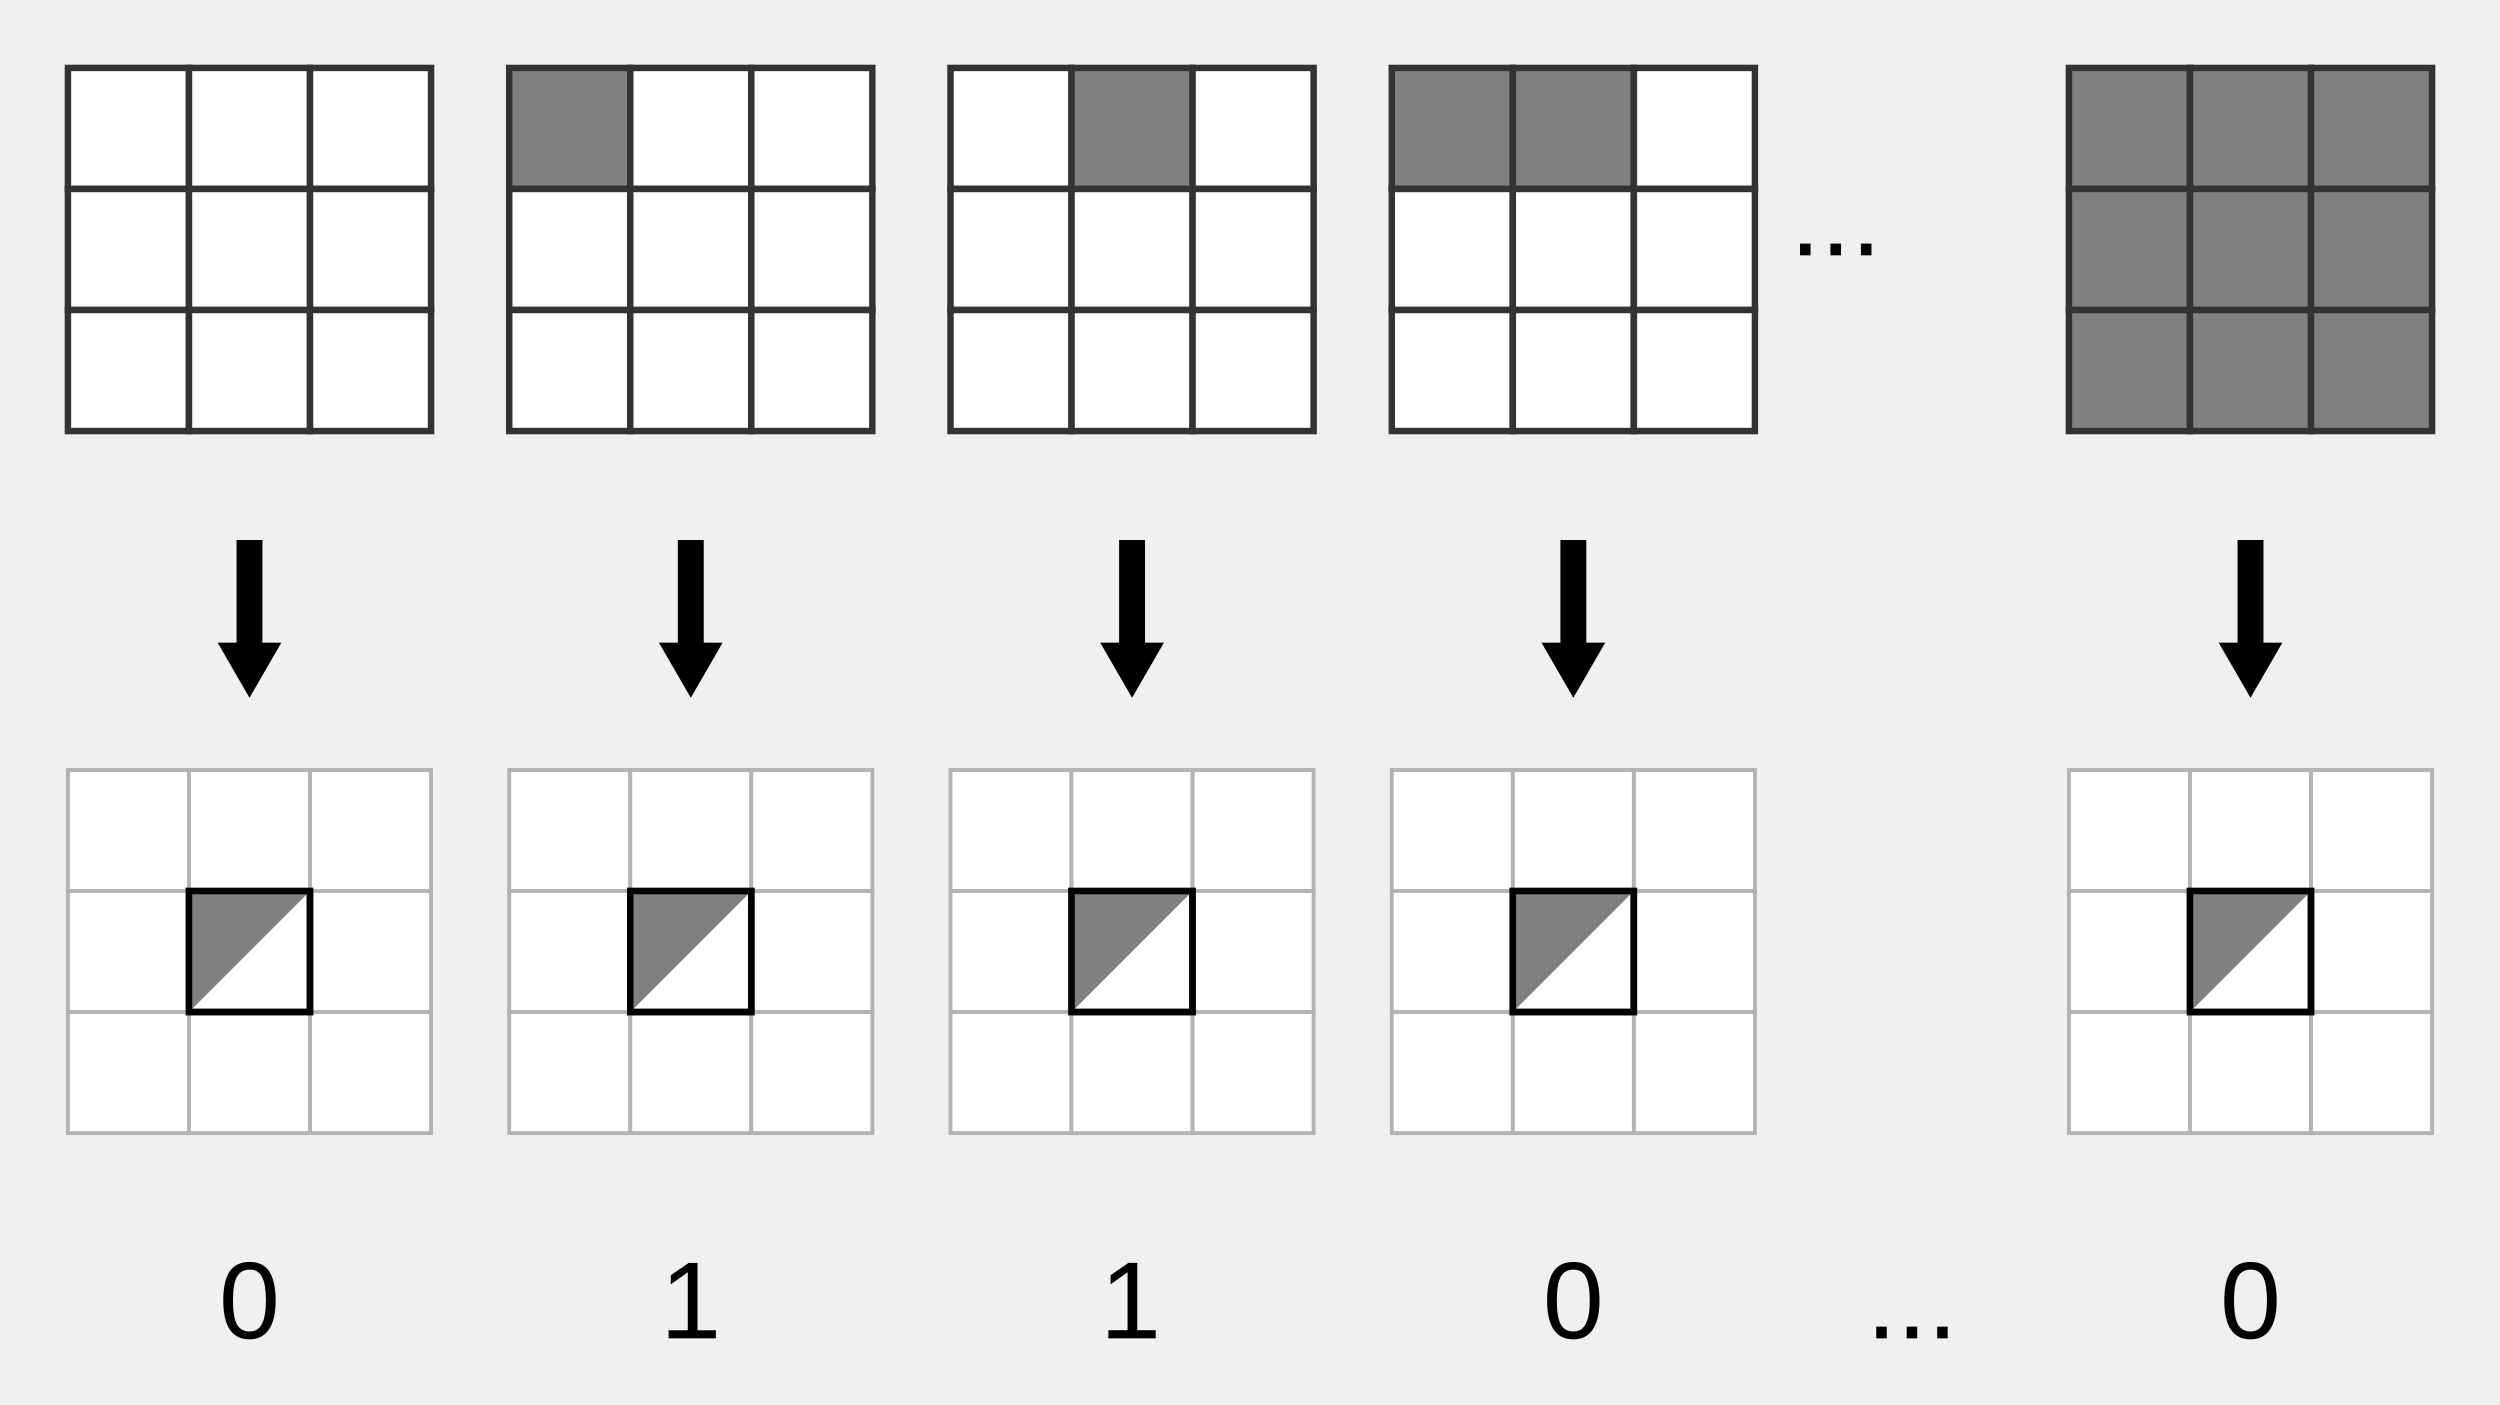
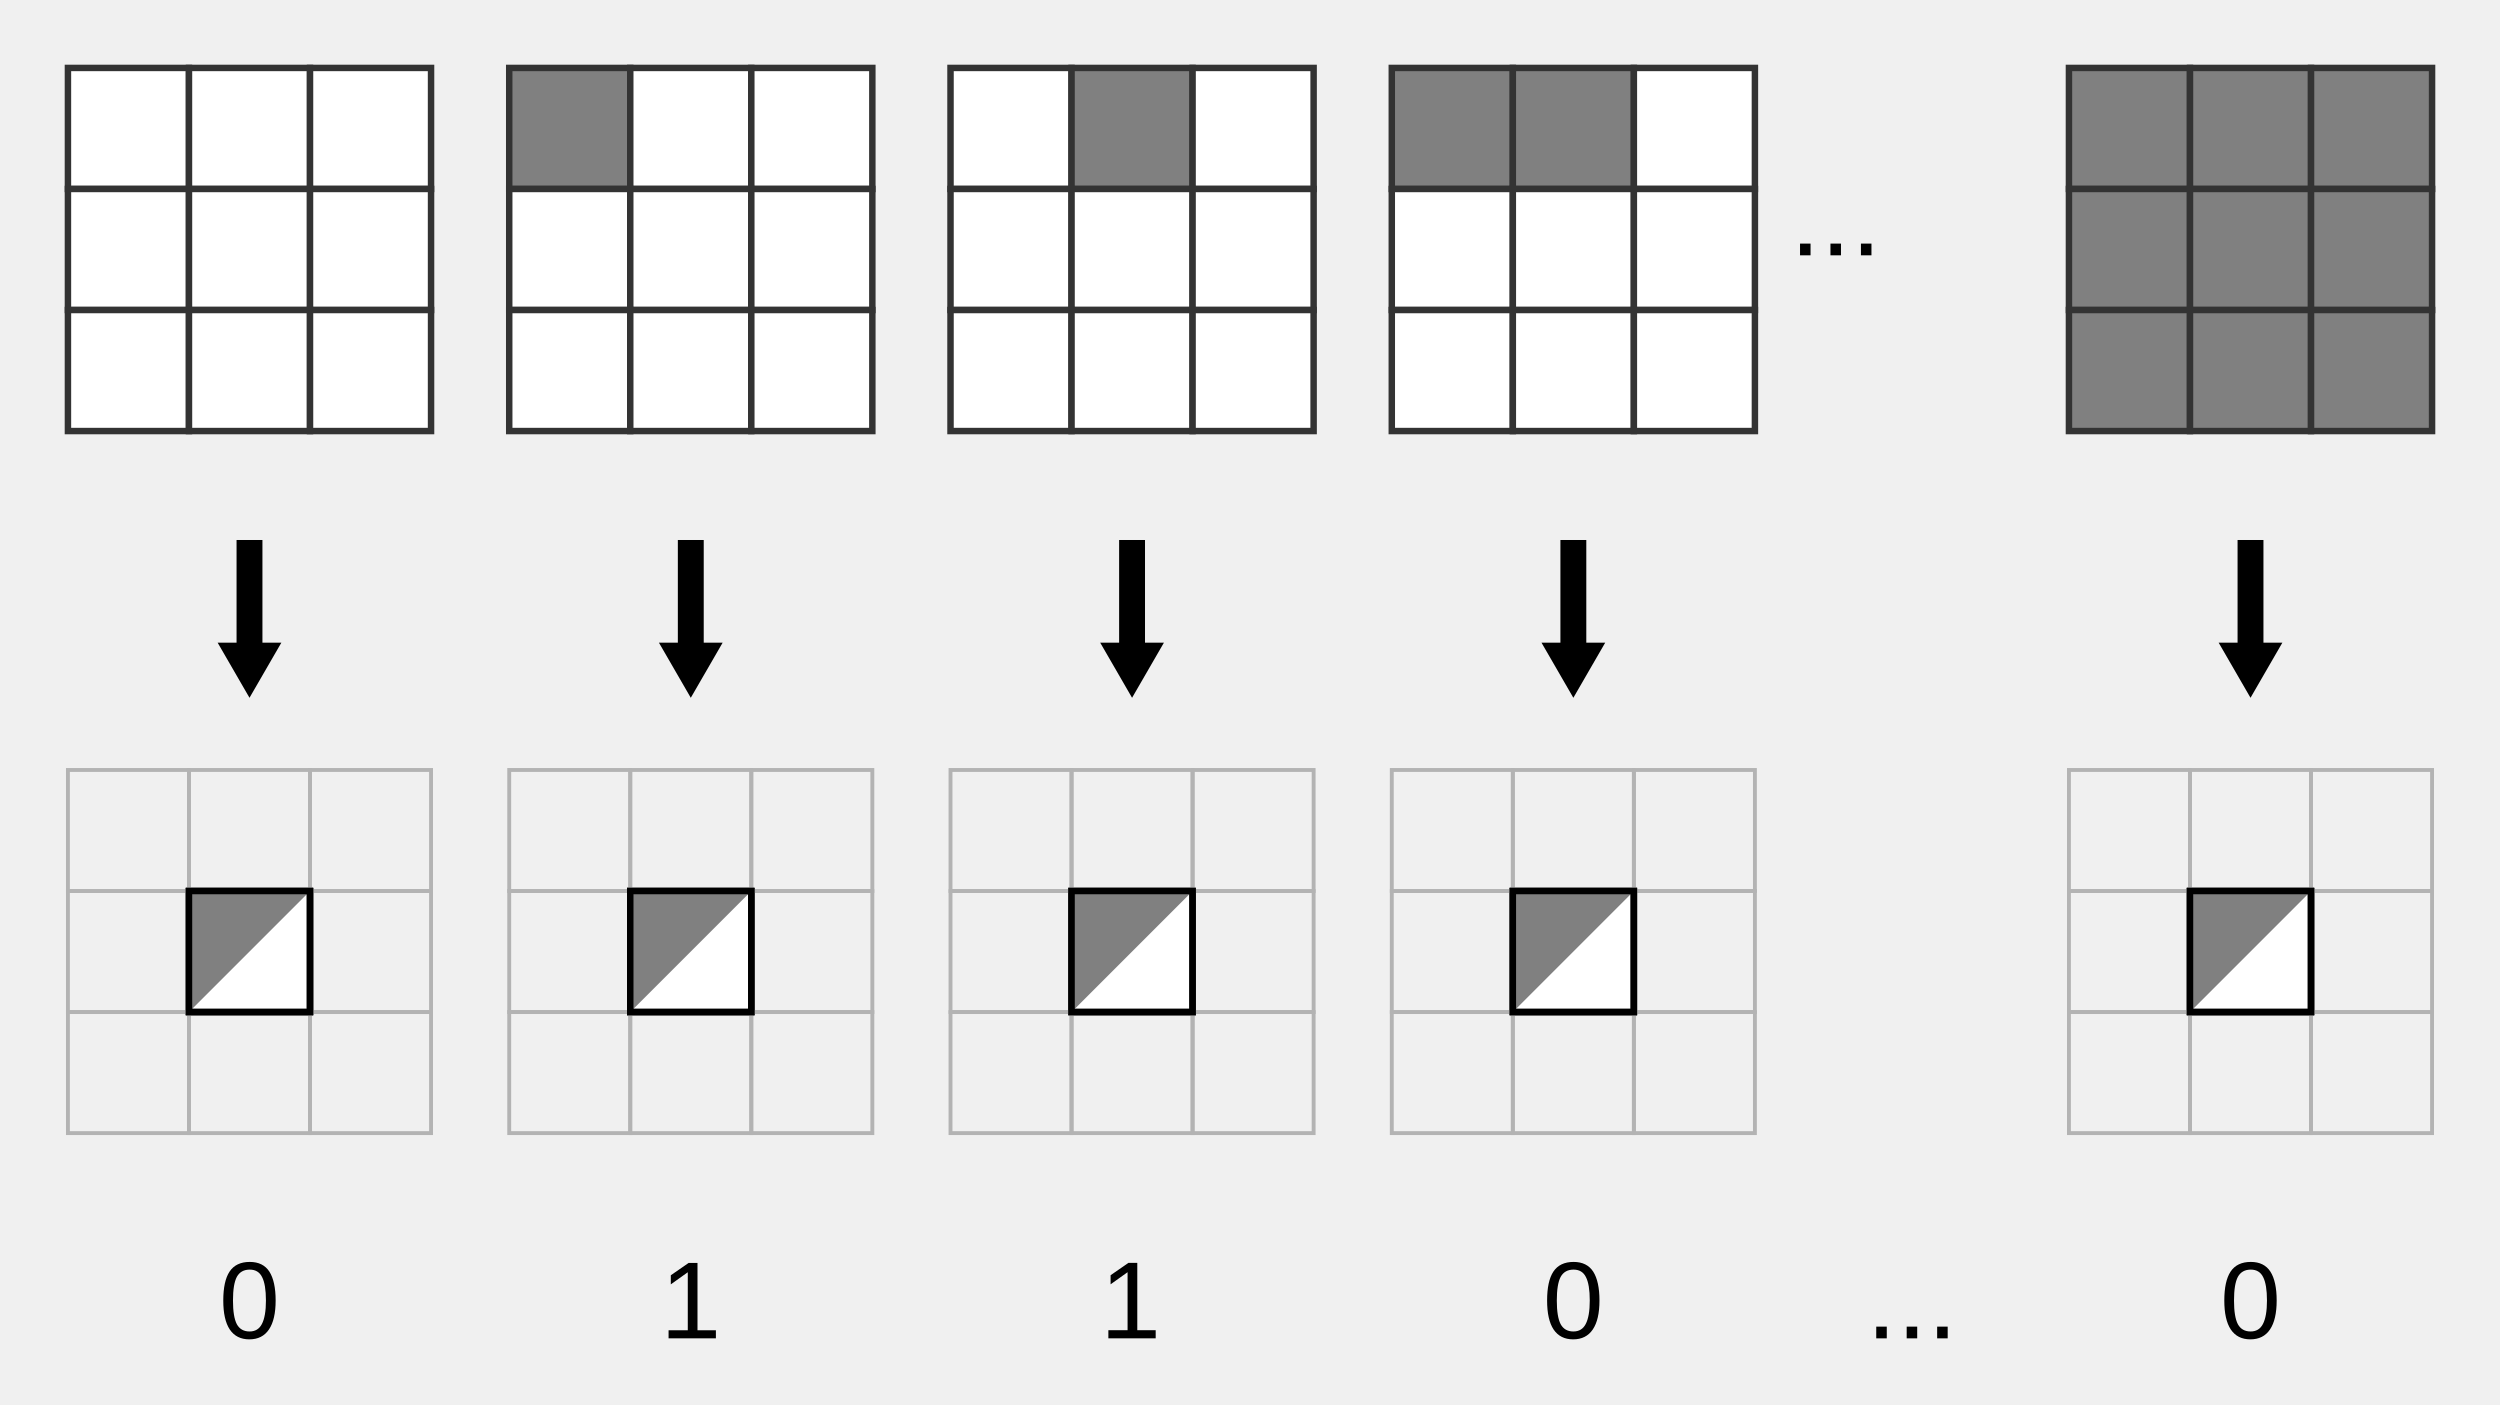
<svg xmlns="http://www.w3.org/2000/svg" width="193.206mm" height="108.513mm" viewBox="0 0 193.206 108.513" version="1.1" id="svg8">
  <defs id="defs2">
    <marker style="overflow:visible" id="marker3680" refX="0" refY="0" orient="auto">
      <path transform="scale(0.2)" style="fill:#000000;fill-opacity:1;fill-rule:evenodd;stroke:#000000;stroke-width:1pt;stroke-opacity:1" d="M 5.77,0 -2.88,5 V -5 Z" id="path3678" />
    </marker>
    <marker style="overflow:visible" id="marker3589" refX="0" refY="0" orient="auto">
      <path transform="scale(0.2)" style="fill:#000000;fill-opacity:1;fill-rule:evenodd;stroke:#000000;stroke-width:1pt;stroke-opacity:1" d="M 5.77,0 -2.88,5 V -5 Z" id="path3587" />
    </marker>
    <marker orient="auto" refY="0" refX="0" id="marker2619" style="overflow:visible">
      <path id="path2617" d="M 5.77,0 -2.88,5 V -5 Z" style="fill:#000000;fill-opacity:1;fill-rule:evenodd;stroke:#000000;stroke-width:1pt;stroke-opacity:1" transform="scale(0.2)" />
    </marker>
    <marker orient="auto" refY="0" refX="0" id="TriangleOutS" style="overflow:visible">
      <path id="path1019" d="M 5.77,0 -2.88,5 V -5 Z" style="fill:#000000;fill-opacity:1;fill-rule:evenodd;stroke:#000000;stroke-width:1pt;stroke-opacity:1" transform="scale(0.2)" />
    </marker>
    <marker orient="auto" refY="0" refX="0" id="Arrow2Send" style="overflow:visible">
      <path id="path904" style="fill:#000000;fill-opacity:1;fill-rule:evenodd;stroke:#000000;stroke-width:0.625;stroke-linejoin:round;stroke-opacity:1" d="M 8.719,4.034 -2.207,0.016 8.719,-4.002 c -1.745,2.372 -1.735,5.617 -6e-7,8.035 z" transform="matrix(-0.3,0,0,-0.3,0.69,0)" />
    </marker>
    <marker orient="auto" refY="0" refX="0" id="Arrow2Mend" style="overflow:visible">
      <path id="path898" style="fill:#000000;fill-opacity:1;fill-rule:evenodd;stroke:#000000;stroke-width:0.625;stroke-linejoin:round;stroke-opacity:1" d="M 8.719,4.034 -2.207,0.016 8.719,-4.002 c -1.745,2.372 -1.735,5.617 -6e-7,8.035 z" transform="scale(-0.6)" />
    </marker>
    <marker orient="auto" refY="0" refX="0" id="Arrow1Send" style="overflow:visible">
      <path id="path886" d="M 0,0 5,-5 -12.5,0 5,5 Z" style="fill:#000000;fill-opacity:1;fill-rule:evenodd;stroke:#000000;stroke-width:1pt;stroke-opacity:1" transform="matrix(-0.2,0,0,-0.2,-1.2,0)" />
    </marker>
  </defs>
  <g id="layer1" transform="translate(-12.92433,-0.1589293)">
    <rect style="opacity:1;fill:#ffffff;fill-opacity:1;stroke:#333333;stroke-width:0.5;stroke-linecap:square;stroke-linejoin:miter;stroke-miterlimit:3.92;stroke-dasharray:none" id="rect1423" width="9.354" height="9.354" x="86.382" y="5.409" />
    <rect y="5.409" x="95.736" height="9.354" width="9.354" id="rect1425" style="opacity:1;fill:#808080;fill-opacity:1;stroke:#333333;stroke-width:0.5;stroke-linecap:square;stroke-linejoin:miter;stroke-miterlimit:3.92;stroke-dasharray:none" />
    <rect style="opacity:1;fill:#ffffff;fill-opacity:1;stroke:#333333;stroke-width:0.5;stroke-linecap:square;stroke-linejoin:miter;stroke-miterlimit:3.92;stroke-dasharray:none" id="rect1427" width="9.354" height="9.354" x="105.09" y="5.409" />
    <rect y="14.763" x="86.382" height="9.354" width="9.354" id="rect1429" style="opacity:1;fill:#ffffff;fill-opacity:1;stroke:#333333;stroke-width:0.5;stroke-linecap:square;stroke-linejoin:miter;stroke-miterlimit:3.92;stroke-dasharray:none" />
    <rect style="opacity:1;fill:#ffffff;fill-opacity:1;stroke:#333333;stroke-width:0.5;stroke-linecap:square;stroke-linejoin:miter;stroke-miterlimit:3.92;stroke-dasharray:none" id="rect1431" width="9.354" height="9.354" x="95.736" y="14.763" />
    <rect y="14.763" x="105.09" height="9.354" width="9.354" id="rect1433" style="opacity:1;fill:#ffffff;fill-opacity:1;stroke:#333333;stroke-width:0.5;stroke-linecap:square;stroke-linejoin:miter;stroke-miterlimit:3.92;stroke-dasharray:none" />
    <rect style="opacity:1;fill:#ffffff;fill-opacity:1;stroke:#333333;stroke-width:0.5;stroke-linecap:square;stroke-linejoin:miter;stroke-miterlimit:3.92;stroke-dasharray:none" id="rect1435" width="9.354" height="9.354" x="86.382" y="24.118" />
    <rect y="24.118" x="95.736" height="9.354" width="9.354" id="rect1437" style="opacity:1;fill:#ffffff;fill-opacity:1;stroke:#333333;stroke-width:0.5;stroke-linecap:square;stroke-linejoin:miter;stroke-miterlimit:3.92;stroke-dasharray:none" />
    <rect style="opacity:1;fill:#ffffff;fill-opacity:1;stroke:#333333;stroke-width:0.5;stroke-linecap:square;stroke-linejoin:miter;stroke-miterlimit:3.92;stroke-dasharray:none" id="rect1439" width="9.354" height="9.354" x="105.09" y="24.118" />
    <rect style="opacity:1;fill:#ffffff;fill-opacity:1;stroke:#333333;stroke-width:0.5;stroke-linecap:square;stroke-linejoin:miter;stroke-miterlimit:3.92;stroke-dasharray:none" id="rect815" width="9.354" height="9.354" x="18.174" y="5.409" />
    <rect y="5.409" x="27.529" height="9.354" width="9.354" id="rect817" style="opacity:1;fill:#ffffff;fill-opacity:1;stroke:#333333;stroke-width:0.5;stroke-linecap:square;stroke-linejoin:miter;stroke-miterlimit:3.92;stroke-dasharray:none" />
    <rect style="opacity:1;fill:#ffffff;fill-opacity:1;stroke:#333333;stroke-width:0.5;stroke-linecap:square;stroke-linejoin:miter;stroke-miterlimit:3.92;stroke-dasharray:none" id="rect819" width="9.354" height="9.354" x="36.883" y="5.409" />
    <rect y="14.763" x="18.174" height="9.354" width="9.354" id="rect821" style="opacity:1;fill:#ffffff;fill-opacity:1;stroke:#333333;stroke-width:0.5;stroke-linecap:square;stroke-linejoin:miter;stroke-miterlimit:3.92;stroke-dasharray:none" />
    <rect style="opacity:1;fill:#ffffff;fill-opacity:1;stroke:#333333;stroke-width:0.5;stroke-linecap:square;stroke-linejoin:miter;stroke-miterlimit:3.92;stroke-dasharray:none" id="rect823" width="9.354" height="9.354" x="27.529" y="14.763" />
    <rect y="14.763" x="36.883" height="9.354" width="9.354" id="rect825" style="opacity:1;fill:#ffffff;fill-opacity:1;stroke:#333333;stroke-width:0.5;stroke-linecap:square;stroke-linejoin:miter;stroke-miterlimit:3.92;stroke-dasharray:none" />
    <rect style="opacity:1;fill:#ffffff;fill-opacity:1;stroke:#333333;stroke-width:0.5;stroke-linecap:square;stroke-linejoin:miter;stroke-miterlimit:3.92;stroke-dasharray:none" id="rect827" width="9.354" height="9.354" x="18.174" y="24.118" />
    <rect y="24.118" x="27.529" height="9.354" width="9.354" id="rect829" style="opacity:1;fill:#ffffff;fill-opacity:1;stroke:#333333;stroke-width:0.5;stroke-linecap:square;stroke-linejoin:miter;stroke-miterlimit:3.92;stroke-dasharray:none" />
    <rect style="opacity:1;fill:#ffffff;fill-opacity:1;stroke:#333333;stroke-width:0.5;stroke-linecap:square;stroke-linejoin:miter;stroke-miterlimit:3.92;stroke-dasharray:none" id="rect831" width="9.354" height="9.354" x="36.883" y="24.118" />
    <text xml:space="preserve" style="font-style:normal;font-variant:normal;font-weight:normal;font-stretch:normal;font-size:8.467px;line-height:1.25;font-family:Arimo;-inkscape-font-specification:'Arimo, Normal';font-variant-ligatures:normal;font-variant-caps:normal;font-variant-numeric:normal;font-feature-settings:normal;text-align:start;letter-spacing:0px;word-spacing:0px;writing-mode:lr-tb;text-anchor:start;fill:#000000;fill-opacity:1;stroke:none;stroke-width:0.265" x="29.852" y="76.611" id="text2251">
      <tspan id="tspan2249" x="29.852" y="84.237" style="stroke-width:0.265" />
    </text>
    <rect y="5.409" x="52.278" height="9.354" width="9.354" id="rect851" style="opacity:1;fill:#808080;fill-opacity:1;stroke:#333333;stroke-width:0.5;stroke-linecap:square;stroke-linejoin:miter;stroke-miterlimit:3.92;stroke-dasharray:none" />
    <rect style="opacity:1;fill:#ffffff;fill-opacity:1;stroke:#333333;stroke-width:0.5;stroke-linecap:square;stroke-linejoin:miter;stroke-miterlimit:3.92;stroke-dasharray:none" id="rect853" width="9.354" height="9.354" x="61.632" y="5.409" />
    <rect y="5.409" x="70.987" height="9.354" width="9.354" id="rect855" style="opacity:1;fill:#ffffff;fill-opacity:1;stroke:#333333;stroke-width:0.5;stroke-linecap:square;stroke-linejoin:miter;stroke-miterlimit:3.92;stroke-dasharray:none" />
    <rect style="opacity:1;fill:#ffffff;fill-opacity:1;stroke:#333333;stroke-width:0.5;stroke-linecap:square;stroke-linejoin:miter;stroke-miterlimit:3.92;stroke-dasharray:none" id="rect857" width="9.354" height="9.354" x="52.278" y="14.763" />
    <rect y="14.763" x="61.632" height="9.354" width="9.354" id="rect859" style="opacity:1;fill:#ffffff;fill-opacity:1;stroke:#333333;stroke-width:0.5;stroke-linecap:square;stroke-linejoin:miter;stroke-miterlimit:3.92;stroke-dasharray:none" />
    <rect style="opacity:1;fill:#ffffff;fill-opacity:1;stroke:#333333;stroke-width:0.5;stroke-linecap:square;stroke-linejoin:miter;stroke-miterlimit:3.92;stroke-dasharray:none" id="rect861" width="9.354" height="9.354" x="70.987" y="14.763" />
    <rect y="24.118" x="52.278" height="9.354" width="9.354" id="rect863" style="opacity:1;fill:#ffffff;fill-opacity:1;stroke:#333333;stroke-width:0.5;stroke-linecap:square;stroke-linejoin:miter;stroke-miterlimit:3.92;stroke-dasharray:none" />
    <rect style="opacity:1;fill:#ffffff;fill-opacity:1;stroke:#333333;stroke-width:0.5;stroke-linecap:square;stroke-linejoin:miter;stroke-miterlimit:3.92;stroke-dasharray:none" id="rect865" width="9.354" height="9.354" x="61.632" y="24.118" />
    <rect y="24.118" x="70.987" height="9.354" width="9.354" id="rect867" style="opacity:1;fill:#ffffff;fill-opacity:1;stroke:#333333;stroke-width:0.5;stroke-linecap:square;stroke-linejoin:miter;stroke-miterlimit:3.92;stroke-dasharray:none" />
    <path style="fill:none;stroke:#000000;stroke-width:2;stroke-linecap:butt;stroke-linejoin:miter;stroke-miterlimit:4;stroke-dasharray:none;stroke-opacity:1;marker-end:url(#TriangleOutS)" d="m 32.206,41.891 v 9.354" id="path869" />
    <rect y="69.019" x="27.529" height="9.354" width="9.354" id="rect2855" style="opacity:1;fill:#ffffff;fill-opacity:1;stroke:#333333;stroke-width:0.5;stroke-linecap:square;stroke-linejoin:miter;stroke-miterlimit:3.92;stroke-dasharray:none" />
-     <rect y="59.665" x="18.174" height="9.354" width="9.354" id="rect833" style="opacity:1;fill:#ffffff;fill-opacity:1;stroke:#b3b3b3;stroke-width:0.3;stroke-linecap:square;stroke-linejoin:miter;stroke-miterlimit:3.92;stroke-dasharray:none" />
-     <rect style="opacity:1;fill:#ffffff;fill-opacity:1;stroke:#b3b3b3;stroke-width:0.3;stroke-linecap:square;stroke-linejoin:miter;stroke-miterlimit:3.92;stroke-dasharray:none" id="rect835" width="9.354" height="9.354" x="27.529" y="59.665" />
-     <rect y="59.665" x="36.883" height="9.354" width="9.354" id="rect837" style="opacity:1;fill:#ffffff;fill-opacity:1;stroke:#b3b3b3;stroke-width:0.3;stroke-linecap:square;stroke-linejoin:miter;stroke-miterlimit:3.92;stroke-dasharray:none" />
-     <rect style="opacity:1;fill:#ffffff;fill-opacity:1;stroke:#b3b3b3;stroke-width:0.3;stroke-linecap:square;stroke-linejoin:miter;stroke-miterlimit:3.92;stroke-dasharray:none" id="rect839" width="9.354" height="9.354" x="18.174" y="69.019" />
-     <rect style="opacity:1;fill:#ffffff;fill-opacity:1;stroke:#b3b3b3;stroke-width:0.3;stroke-linecap:square;stroke-linejoin:miter;stroke-miterlimit:3.92;stroke-dasharray:none" id="rect843" width="9.354" height="9.354" x="36.883" y="69.019" />
-     <rect y="78.374" x="18.174" height="9.354" width="9.354" id="rect845" style="opacity:1;fill:#ffffff;fill-opacity:1;stroke:#b3b3b3;stroke-width:0.3;stroke-linecap:square;stroke-linejoin:miter;stroke-miterlimit:3.92;stroke-dasharray:none" />
-     <rect style="opacity:1;fill:#ffffff;fill-opacity:1;stroke:#b3b3b3;stroke-width:0.3;stroke-linecap:square;stroke-linejoin:miter;stroke-miterlimit:3.92;stroke-dasharray:none" id="rect847" width="9.354" height="9.354" x="27.529" y="78.374" />
-     <rect y="78.374" x="36.883" height="9.354" width="9.354" id="rect849" style="opacity:1;fill:#ffffff;fill-opacity:1;stroke:#b3b3b3;stroke-width:0.3;stroke-linecap:square;stroke-linejoin:miter;stroke-miterlimit:3.92;stroke-dasharray:none" />
+     <rect y="59.665" x="18.174" height="9.354" width="9.354" id="rect833" style="opacity:1;fill:none;fill-opacity:1;stroke:#b3b3b3;stroke-width:0.3;stroke-linecap:square;stroke-linejoin:miter;stroke-miterlimit:3.92;stroke-dasharray:none" />
+     <rect style="opacity:1;fill:none;fill-opacity:1;stroke:#b3b3b3;stroke-width:0.3;stroke-linecap:square;stroke-linejoin:miter;stroke-miterlimit:3.92;stroke-dasharray:none" id="rect835" width="9.354" height="9.354" x="27.529" y="59.665" />
+     <rect y="59.665" x="36.883" height="9.354" width="9.354" id="rect837" style="opacity:1;fill:none;fill-opacity:1;stroke:#b3b3b3;stroke-width:0.3;stroke-linecap:square;stroke-linejoin:miter;stroke-miterlimit:3.92;stroke-dasharray:none" />
+     <rect style="opacity:1;fill:none;fill-opacity:1;stroke:#b3b3b3;stroke-width:0.3;stroke-linecap:square;stroke-linejoin:miter;stroke-miterlimit:3.92;stroke-dasharray:none" id="rect839" width="9.354" height="9.354" x="18.174" y="69.019" />
+     <rect style="opacity:1;fill:none;fill-opacity:1;stroke:#b3b3b3;stroke-width:0.3;stroke-linecap:square;stroke-linejoin:miter;stroke-miterlimit:3.92;stroke-dasharray:none" id="rect843" width="9.354" height="9.354" x="36.883" y="69.019" />
+     <rect y="78.374" x="18.174" height="9.354" width="9.354" id="rect845" style="opacity:1;fill:none;fill-opacity:1;stroke:#b3b3b3;stroke-width:0.3;stroke-linecap:square;stroke-linejoin:miter;stroke-miterlimit:3.92;stroke-dasharray:none" />
+     <rect style="opacity:1;fill:none;fill-opacity:1;stroke:#b3b3b3;stroke-width:0.3;stroke-linecap:square;stroke-linejoin:miter;stroke-miterlimit:3.92;stroke-dasharray:none" id="rect847" width="9.354" height="9.354" x="27.529" y="78.374" />
+     <rect y="78.374" x="36.883" height="9.354" width="9.354" id="rect849" style="opacity:1;fill:none;fill-opacity:1;stroke:#b3b3b3;stroke-width:0.3;stroke-linecap:square;stroke-linejoin:miter;stroke-miterlimit:3.92;stroke-dasharray:none" />
    <rect style="opacity:1;fill:none;fill-opacity:1;stroke:#333333;stroke-width:0.5;stroke-linecap:square;stroke-linejoin:miter;stroke-miterlimit:3.92;stroke-dasharray:none" id="rect1497" width="9.354" height="9.354" x="27.529" y="69.019" />
    <path style="fill:#808080;stroke:none;stroke-width:0.265px;stroke-linecap:butt;stroke-linejoin:miter;stroke-opacity:1" d="m 27.529,78.374 9.354,-9.354 h -9.354 z" id="path2853" />
    <rect style="opacity:1;fill:none;fill-opacity:1;stroke:#000000;stroke-width:0.5;stroke-linecap:square;stroke-linejoin:miter;stroke-miterlimit:3.92;stroke-dasharray:none" id="rect2857" width="9.354" height="9.354" x="27.529" y="69.019" />
    <path id="path2901" d="m 66.31,41.891 v 9.354" style="fill:none;stroke:#000000;stroke-width:2;stroke-linecap:butt;stroke-linejoin:miter;stroke-miterlimit:4;stroke-dasharray:none;stroke-opacity:1;marker-end:url(#TriangleOutS)" />
    <rect style="opacity:1;fill:#ffffff;fill-opacity:1;stroke:#333333;stroke-width:0.5;stroke-linecap:square;stroke-linejoin:miter;stroke-miterlimit:3.92;stroke-dasharray:none" id="rect2903" width="9.354" height="9.354" x="61.632" y="69.019" />
-     <rect style="opacity:1;fill:#ffffff;fill-opacity:1;stroke:#b3b3b3;stroke-width:0.3;stroke-linecap:square;stroke-linejoin:miter;stroke-miterlimit:3.92;stroke-dasharray:none" id="rect2905" width="9.354" height="9.354" x="52.278" y="59.665" />
-     <rect y="59.665" x="61.632" height="9.354" width="9.354" id="rect2907" style="opacity:1;fill:#ffffff;fill-opacity:1;stroke:#b3b3b3;stroke-width:0.3;stroke-linecap:square;stroke-linejoin:miter;stroke-miterlimit:3.92;stroke-dasharray:none" />
-     <rect style="opacity:1;fill:#ffffff;fill-opacity:1;stroke:#b3b3b3;stroke-width:0.3;stroke-linecap:square;stroke-linejoin:miter;stroke-miterlimit:3.92;stroke-dasharray:none" id="rect2909" width="9.354" height="9.354" x="70.987" y="59.665" />
-     <rect y="69.019" x="52.278" height="9.354" width="9.354" id="rect2911" style="opacity:1;fill:#ffffff;fill-opacity:1;stroke:#b3b3b3;stroke-width:0.3;stroke-linecap:square;stroke-linejoin:miter;stroke-miterlimit:3.92;stroke-dasharray:none" />
-     <rect y="69.019" x="70.987" height="9.354" width="9.354" id="rect2913" style="opacity:1;fill:#ffffff;fill-opacity:1;stroke:#b3b3b3;stroke-width:0.3;stroke-linecap:square;stroke-linejoin:miter;stroke-miterlimit:3.92;stroke-dasharray:none" />
-     <rect style="opacity:1;fill:#ffffff;fill-opacity:1;stroke:#b3b3b3;stroke-width:0.3;stroke-linecap:square;stroke-linejoin:miter;stroke-miterlimit:3.92;stroke-dasharray:none" id="rect2915" width="9.354" height="9.354" x="52.278" y="78.374" />
-     <rect y="78.374" x="61.632" height="9.354" width="9.354" id="rect2917" style="opacity:1;fill:#ffffff;fill-opacity:1;stroke:#b3b3b3;stroke-width:0.3;stroke-linecap:square;stroke-linejoin:miter;stroke-miterlimit:3.92;stroke-dasharray:none" />
-     <rect style="opacity:1;fill:#ffffff;fill-opacity:1;stroke:#b3b3b3;stroke-width:0.3;stroke-linecap:square;stroke-linejoin:miter;stroke-miterlimit:3.92;stroke-dasharray:none" id="rect2919" width="9.354" height="9.354" x="70.987" y="78.374" />
+     <rect style="opacity:1;fill:none;fill-opacity:1;stroke:#b3b3b3;stroke-width:0.3;stroke-linecap:square;stroke-linejoin:miter;stroke-miterlimit:3.92;stroke-dasharray:none" id="rect2905" width="9.354" height="9.354" x="52.278" y="59.665" />
+     <rect y="59.665" x="61.632" height="9.354" width="9.354" id="rect2907" style="opacity:1;fill:none;fill-opacity:1;stroke:#b3b3b3;stroke-width:0.3;stroke-linecap:square;stroke-linejoin:miter;stroke-miterlimit:3.92;stroke-dasharray:none" />
+     <rect style="opacity:1;fill:none;fill-opacity:1;stroke:#b3b3b3;stroke-width:0.3;stroke-linecap:square;stroke-linejoin:miter;stroke-miterlimit:3.92;stroke-dasharray:none" id="rect2909" width="9.354" height="9.354" x="70.987" y="59.665" />
+     <rect y="69.019" x="52.278" height="9.354" width="9.354" id="rect2911" style="opacity:1;fill:none;fill-opacity:1;stroke:#b3b3b3;stroke-width:0.3;stroke-linecap:square;stroke-linejoin:miter;stroke-miterlimit:3.92;stroke-dasharray:none" />
+     <rect y="69.019" x="70.987" height="9.354" width="9.354" id="rect2913" style="opacity:1;fill:none;fill-opacity:1;stroke:#b3b3b3;stroke-width:0.3;stroke-linecap:square;stroke-linejoin:miter;stroke-miterlimit:3.92;stroke-dasharray:none" />
+     <rect style="opacity:1;fill:none;fill-opacity:1;stroke:#b3b3b3;stroke-width:0.3;stroke-linecap:square;stroke-linejoin:miter;stroke-miterlimit:3.92;stroke-dasharray:none" id="rect2915" width="9.354" height="9.354" x="52.278" y="78.374" />
+     <rect y="78.374" x="61.632" height="9.354" width="9.354" id="rect2917" style="opacity:1;fill:none;fill-opacity:1;stroke:#b3b3b3;stroke-width:0.3;stroke-linecap:square;stroke-linejoin:miter;stroke-miterlimit:3.92;stroke-dasharray:none" />
+     <rect style="opacity:1;fill:none;fill-opacity:1;stroke:#b3b3b3;stroke-width:0.3;stroke-linecap:square;stroke-linejoin:miter;stroke-miterlimit:3.92;stroke-dasharray:none" id="rect2919" width="9.354" height="9.354" x="70.987" y="78.374" />
    <rect y="69.019" x="61.632" height="9.354" width="9.354" id="rect2921" style="opacity:1;fill:none;fill-opacity:1;stroke:#333333;stroke-width:0.5;stroke-linecap:square;stroke-linejoin:miter;stroke-miterlimit:3.92;stroke-dasharray:none" />
    <path id="path2923" d="m 61.632,78.374 9.354,-9.354 h -9.354 z" style="fill:#808080;stroke:none;stroke-width:0.265px;stroke-linecap:butt;stroke-linejoin:miter;stroke-opacity:1" />
    <rect y="69.019" x="61.632" height="9.354" width="9.354" id="rect2925" style="opacity:1;fill:none;fill-opacity:1;stroke:#000000;stroke-width:0.5;stroke-linecap:square;stroke-linejoin:miter;stroke-miterlimit:3.92;stroke-dasharray:none" />
    <path style="fill:none;stroke:#000000;stroke-width:2;stroke-linecap:butt;stroke-linejoin:miter;stroke-miterlimit:4;stroke-dasharray:none;stroke-opacity:1;marker-end:url(#TriangleOutS)" d="m 100.413,41.891 v 9.354" id="path2931" />
    <rect y="69.019" x="95.736" height="9.354" width="9.354" id="rect2933" style="opacity:1;fill:#ffffff;fill-opacity:1;stroke:#333333;stroke-width:0.5;stroke-linecap:square;stroke-linejoin:miter;stroke-miterlimit:3.92;stroke-dasharray:none" />
-     <rect y="59.665" x="86.382" height="9.354" width="9.354" id="rect2935" style="opacity:1;fill:#ffffff;fill-opacity:1;stroke:#b3b3b3;stroke-width:0.3;stroke-linecap:square;stroke-linejoin:miter;stroke-miterlimit:3.92;stroke-dasharray:none" />
-     <rect style="opacity:1;fill:#ffffff;fill-opacity:1;stroke:#b3b3b3;stroke-width:0.3;stroke-linecap:square;stroke-linejoin:miter;stroke-miterlimit:3.92;stroke-dasharray:none" id="rect2937" width="9.354" height="9.354" x="95.736" y="59.665" />
-     <rect y="59.665" x="105.09" height="9.354" width="9.354" id="rect2939" style="opacity:1;fill:#ffffff;fill-opacity:1;stroke:#b3b3b3;stroke-width:0.3;stroke-linecap:square;stroke-linejoin:miter;stroke-miterlimit:3.92;stroke-dasharray:none" />
-     <rect style="opacity:1;fill:#ffffff;fill-opacity:1;stroke:#b3b3b3;stroke-width:0.3;stroke-linecap:square;stroke-linejoin:miter;stroke-miterlimit:3.92;stroke-dasharray:none" id="rect2941" width="9.354" height="9.354" x="86.382" y="69.019" />
-     <rect style="opacity:1;fill:#ffffff;fill-opacity:1;stroke:#b3b3b3;stroke-width:0.3;stroke-linecap:square;stroke-linejoin:miter;stroke-miterlimit:3.92;stroke-dasharray:none" id="rect2943" width="9.354" height="9.354" x="105.09" y="69.019" />
-     <rect y="78.374" x="86.382" height="9.354" width="9.354" id="rect2945" style="opacity:1;fill:#ffffff;fill-opacity:1;stroke:#b3b3b3;stroke-width:0.3;stroke-linecap:square;stroke-linejoin:miter;stroke-miterlimit:3.92;stroke-dasharray:none" />
-     <rect style="opacity:1;fill:#ffffff;fill-opacity:1;stroke:#b3b3b3;stroke-width:0.3;stroke-linecap:square;stroke-linejoin:miter;stroke-miterlimit:3.92;stroke-dasharray:none" id="rect2947" width="9.354" height="9.354" x="95.736" y="78.374" />
-     <rect y="78.374" x="105.09" height="9.354" width="9.354" id="rect2949" style="opacity:1;fill:#ffffff;fill-opacity:1;stroke:#b3b3b3;stroke-width:0.3;stroke-linecap:square;stroke-linejoin:miter;stroke-miterlimit:3.92;stroke-dasharray:none" />
+     <rect y="59.665" x="86.382" height="9.354" width="9.354" id="rect2935" style="opacity:1;fill:none;fill-opacity:1;stroke:#b3b3b3;stroke-width:0.3;stroke-linecap:square;stroke-linejoin:miter;stroke-miterlimit:3.92;stroke-dasharray:none" />
+     <rect style="opacity:1;fill:none;fill-opacity:1;stroke:#b3b3b3;stroke-width:0.3;stroke-linecap:square;stroke-linejoin:miter;stroke-miterlimit:3.92;stroke-dasharray:none" id="rect2937" width="9.354" height="9.354" x="95.736" y="59.665" />
+     <rect y="59.665" x="105.09" height="9.354" width="9.354" id="rect2939" style="opacity:1;fill:none;fill-opacity:1;stroke:#b3b3b3;stroke-width:0.3;stroke-linecap:square;stroke-linejoin:miter;stroke-miterlimit:3.92;stroke-dasharray:none" />
+     <rect style="opacity:1;fill:none;fill-opacity:1;stroke:#b3b3b3;stroke-width:0.3;stroke-linecap:square;stroke-linejoin:miter;stroke-miterlimit:3.92;stroke-dasharray:none" id="rect2941" width="9.354" height="9.354" x="86.382" y="69.019" />
+     <rect style="opacity:1;fill:none;fill-opacity:1;stroke:#b3b3b3;stroke-width:0.3;stroke-linecap:square;stroke-linejoin:miter;stroke-miterlimit:3.92;stroke-dasharray:none" id="rect2943" width="9.354" height="9.354" x="105.09" y="69.019" />
+     <rect y="78.374" x="86.382" height="9.354" width="9.354" id="rect2945" style="opacity:1;fill:none;fill-opacity:1;stroke:#b3b3b3;stroke-width:0.3;stroke-linecap:square;stroke-linejoin:miter;stroke-miterlimit:3.92;stroke-dasharray:none" />
+     <rect style="opacity:1;fill:none;fill-opacity:1;stroke:#b3b3b3;stroke-width:0.3;stroke-linecap:square;stroke-linejoin:miter;stroke-miterlimit:3.92;stroke-dasharray:none" id="rect2947" width="9.354" height="9.354" x="95.736" y="78.374" />
+     <rect y="78.374" x="105.09" height="9.354" width="9.354" id="rect2949" style="opacity:1;fill:none;fill-opacity:1;stroke:#b3b3b3;stroke-width:0.3;stroke-linecap:square;stroke-linejoin:miter;stroke-miterlimit:3.92;stroke-dasharray:none" />
    <rect style="opacity:1;fill:none;fill-opacity:1;stroke:#333333;stroke-width:0.5;stroke-linecap:square;stroke-linejoin:miter;stroke-miterlimit:3.92;stroke-dasharray:none" id="rect2951" width="9.354" height="9.354" x="95.736" y="69.019" />
    <path style="fill:#808080;stroke:none;stroke-width:0.265px;stroke-linecap:butt;stroke-linejoin:miter;stroke-opacity:1" d="m 95.736,78.374 9.354,-9.354 h -9.354 z" id="path2953" />
    <rect style="opacity:1;fill:none;fill-opacity:1;stroke:#000000;stroke-width:0.5;stroke-linecap:square;stroke-linejoin:miter;stroke-miterlimit:3.92;stroke-dasharray:none" id="rect2955" width="9.354" height="9.354" x="95.736" y="69.019" />
    <rect y="5.409" x="120.485" height="9.354" width="9.354" id="rect1441" style="opacity:1;fill:#808080;fill-opacity:1;stroke:#333333;stroke-width:0.5;stroke-linecap:square;stroke-linejoin:miter;stroke-miterlimit:3.92;stroke-dasharray:none" />
    <rect style="opacity:1;fill:#808080;fill-opacity:1;stroke:#333333;stroke-width:0.5;stroke-linecap:square;stroke-linejoin:miter;stroke-miterlimit:3.92;stroke-dasharray:none" id="rect1443" width="9.354" height="9.354" x="129.84" y="5.409" />
    <rect y="5.409" x="139.194" height="9.354" width="9.354" id="rect1445" style="opacity:1;fill:#ffffff;fill-opacity:1;stroke:#333333;stroke-width:0.5;stroke-linecap:square;stroke-linejoin:miter;stroke-miterlimit:3.92;stroke-dasharray:none" />
    <rect style="opacity:1;fill:#ffffff;fill-opacity:1;stroke:#333333;stroke-width:0.5;stroke-linecap:square;stroke-linejoin:miter;stroke-miterlimit:3.92;stroke-dasharray:none" id="rect1447" width="9.354" height="9.354" x="120.485" y="14.763" />
    <rect y="14.763" x="129.84" height="9.354" width="9.354" id="rect1449" style="opacity:1;fill:#ffffff;fill-opacity:1;stroke:#333333;stroke-width:0.5;stroke-linecap:square;stroke-linejoin:miter;stroke-miterlimit:3.92;stroke-dasharray:none" />
    <rect style="opacity:1;fill:#ffffff;fill-opacity:1;stroke:#333333;stroke-width:0.5;stroke-linecap:square;stroke-linejoin:miter;stroke-miterlimit:3.92;stroke-dasharray:none" id="rect1451" width="9.354" height="9.354" x="139.194" y="14.763" />
    <rect y="24.118" x="120.485" height="9.354" width="9.354" id="rect1453" style="opacity:1;fill:#ffffff;fill-opacity:1;stroke:#333333;stroke-width:0.5;stroke-linecap:square;stroke-linejoin:miter;stroke-miterlimit:3.92;stroke-dasharray:none" />
    <rect style="opacity:1;fill:#ffffff;fill-opacity:1;stroke:#333333;stroke-width:0.5;stroke-linecap:square;stroke-linejoin:miter;stroke-miterlimit:3.92;stroke-dasharray:none" id="rect1455" width="9.354" height="9.354" x="129.84" y="24.118" />
    <rect y="24.118" x="139.194" height="9.354" width="9.354" id="rect1457" style="opacity:1;fill:#ffffff;fill-opacity:1;stroke:#333333;stroke-width:0.5;stroke-linecap:square;stroke-linejoin:miter;stroke-miterlimit:3.92;stroke-dasharray:none" />
    <path id="path2961" d="m 134.517,41.891 v 9.354" style="fill:none;stroke:#000000;stroke-width:2;stroke-linecap:butt;stroke-linejoin:miter;stroke-miterlimit:4;stroke-dasharray:none;stroke-opacity:1;marker-end:url(#marker3589)" />
    <rect style="opacity:1;fill:#ffffff;fill-opacity:1;stroke:#333333;stroke-width:0.5;stroke-linecap:square;stroke-linejoin:miter;stroke-miterlimit:3.92;stroke-dasharray:none" id="rect2963" width="9.354" height="9.354" x="129.84" y="69.019" />
-     <rect style="opacity:1;fill:#ffffff;fill-opacity:1;stroke:#b3b3b3;stroke-width:0.3;stroke-linecap:square;stroke-linejoin:miter;stroke-miterlimit:3.92;stroke-dasharray:none" id="rect2965" width="9.354" height="9.354" x="120.485" y="59.665" />
-     <rect y="59.665" x="129.84" height="9.354" width="9.354" id="rect2967" style="opacity:1;fill:#ffffff;fill-opacity:1;stroke:#b3b3b3;stroke-width:0.3;stroke-linecap:square;stroke-linejoin:miter;stroke-miterlimit:3.92;stroke-dasharray:none" />
-     <rect style="opacity:1;fill:#ffffff;fill-opacity:1;stroke:#b3b3b3;stroke-width:0.3;stroke-linecap:square;stroke-linejoin:miter;stroke-miterlimit:3.92;stroke-dasharray:none" id="rect2969" width="9.354" height="9.354" x="139.194" y="59.665" />
-     <rect y="69.019" x="120.485" height="9.354" width="9.354" id="rect2971" style="opacity:1;fill:#ffffff;fill-opacity:1;stroke:#b3b3b3;stroke-width:0.3;stroke-linecap:square;stroke-linejoin:miter;stroke-miterlimit:3.92;stroke-dasharray:none" />
-     <rect y="69.019" x="139.194" height="9.354" width="9.354" id="rect2973" style="opacity:1;fill:#ffffff;fill-opacity:1;stroke:#b3b3b3;stroke-width:0.3;stroke-linecap:square;stroke-linejoin:miter;stroke-miterlimit:3.92;stroke-dasharray:none" />
-     <rect style="opacity:1;fill:#ffffff;fill-opacity:1;stroke:#b3b3b3;stroke-width:0.3;stroke-linecap:square;stroke-linejoin:miter;stroke-miterlimit:3.92;stroke-dasharray:none" id="rect2975" width="9.354" height="9.354" x="120.485" y="78.374" />
-     <rect y="78.374" x="129.84" height="9.354" width="9.354" id="rect2977" style="opacity:1;fill:#ffffff;fill-opacity:1;stroke:#b3b3b3;stroke-width:0.3;stroke-linecap:square;stroke-linejoin:miter;stroke-miterlimit:3.92;stroke-dasharray:none" />
-     <rect style="opacity:1;fill:#ffffff;fill-opacity:1;stroke:#b3b3b3;stroke-width:0.3;stroke-linecap:square;stroke-linejoin:miter;stroke-miterlimit:3.92;stroke-dasharray:none" id="rect2979" width="9.354" height="9.354" x="139.194" y="78.374" />
+     <rect style="opacity:1;fill:none;fill-opacity:1;stroke:#b3b3b3;stroke-width:0.3;stroke-linecap:square;stroke-linejoin:miter;stroke-miterlimit:3.92;stroke-dasharray:none" id="rect2965" width="9.354" height="9.354" x="120.485" y="59.665" />
+     <rect y="59.665" x="129.84" height="9.354" width="9.354" id="rect2967" style="opacity:1;fill:none;fill-opacity:1;stroke:#b3b3b3;stroke-width:0.3;stroke-linecap:square;stroke-linejoin:miter;stroke-miterlimit:3.92;stroke-dasharray:none" />
+     <rect style="opacity:1;fill:none;fill-opacity:1;stroke:#b3b3b3;stroke-width:0.3;stroke-linecap:square;stroke-linejoin:miter;stroke-miterlimit:3.92;stroke-dasharray:none" id="rect2969" width="9.354" height="9.354" x="139.194" y="59.665" />
+     <rect y="69.019" x="120.485" height="9.354" width="9.354" id="rect2971" style="opacity:1;fill:none;fill-opacity:1;stroke:#b3b3b3;stroke-width:0.3;stroke-linecap:square;stroke-linejoin:miter;stroke-miterlimit:3.92;stroke-dasharray:none" />
+     <rect y="69.019" x="139.194" height="9.354" width="9.354" id="rect2973" style="opacity:1;fill:none;fill-opacity:1;stroke:#b3b3b3;stroke-width:0.3;stroke-linecap:square;stroke-linejoin:miter;stroke-miterlimit:3.92;stroke-dasharray:none" />
+     <rect style="opacity:1;fill:none;fill-opacity:1;stroke:#b3b3b3;stroke-width:0.3;stroke-linecap:square;stroke-linejoin:miter;stroke-miterlimit:3.92;stroke-dasharray:none" id="rect2975" width="9.354" height="9.354" x="120.485" y="78.374" />
+     <rect y="78.374" x="129.84" height="9.354" width="9.354" id="rect2977" style="opacity:1;fill:none;fill-opacity:1;stroke:#b3b3b3;stroke-width:0.3;stroke-linecap:square;stroke-linejoin:miter;stroke-miterlimit:3.92;stroke-dasharray:none" />
+     <rect style="opacity:1;fill:none;fill-opacity:1;stroke:#b3b3b3;stroke-width:0.3;stroke-linecap:square;stroke-linejoin:miter;stroke-miterlimit:3.92;stroke-dasharray:none" id="rect2979" width="9.354" height="9.354" x="139.194" y="78.374" />
    <rect y="69.019" x="129.84" height="9.354" width="9.354" id="rect2981" style="opacity:1;fill:none;fill-opacity:1;stroke:#333333;stroke-width:0.5;stroke-linecap:square;stroke-linejoin:miter;stroke-miterlimit:3.92;stroke-dasharray:none" />
    <path id="path2983" d="m 129.84,78.374 9.354,-9.354 h -9.354 z" style="fill:#808080;stroke:none;stroke-width:0.265px;stroke-linecap:butt;stroke-linejoin:miter;stroke-opacity:1" />
    <rect y="69.019" x="129.84" height="9.354" width="9.354" id="rect2985" style="opacity:1;fill:none;fill-opacity:1;stroke:#000000;stroke-width:0.5;stroke-linecap:square;stroke-linejoin:miter;stroke-miterlimit:3.92;stroke-dasharray:none" />
    <rect style="opacity:1;fill:#808080;fill-opacity:1;stroke:#333333;stroke-width:0.5;stroke-linecap:square;stroke-linejoin:miter;stroke-miterlimit:3.92;stroke-dasharray:none" id="rect1477" width="9.354" height="9.354" x="172.817" y="5.409" />
    <rect y="5.409" x="182.172" height="9.354" width="9.354" id="rect1479" style="opacity:1;fill:#808080;fill-opacity:1;stroke:#333333;stroke-width:0.5;stroke-linecap:square;stroke-linejoin:miter;stroke-miterlimit:3.92;stroke-dasharray:none" />
    <rect style="opacity:1;fill:#808080;fill-opacity:1;stroke:#333333;stroke-width:0.5;stroke-linecap:square;stroke-linejoin:miter;stroke-miterlimit:3.92;stroke-dasharray:none" id="rect1481" width="9.354" height="9.354" x="191.526" y="5.409" />
    <rect y="14.763" x="172.817" height="9.354" width="9.354" id="rect1483" style="opacity:1;fill:#808080;fill-opacity:1;stroke:#333333;stroke-width:0.5;stroke-linecap:square;stroke-linejoin:miter;stroke-miterlimit:3.92;stroke-dasharray:none" />
    <rect style="opacity:1;fill:#808080;fill-opacity:1;stroke:#333333;stroke-width:0.5;stroke-linecap:square;stroke-linejoin:miter;stroke-miterlimit:3.92;stroke-dasharray:none" id="rect1485" width="9.354" height="9.354" x="182.172" y="14.763" />
    <rect y="14.763" x="191.526" height="9.354" width="9.354" id="rect1487" style="opacity:1;fill:#808080;fill-opacity:1;stroke:#333333;stroke-width:0.5;stroke-linecap:square;stroke-linejoin:miter;stroke-miterlimit:3.92;stroke-dasharray:none" />
    <rect style="opacity:1;fill:#808080;fill-opacity:1;stroke:#333333;stroke-width:0.5;stroke-linecap:square;stroke-linejoin:miter;stroke-miterlimit:3.92;stroke-dasharray:none" id="rect1489" width="9.354" height="9.354" x="172.817" y="24.118" />
    <rect y="24.118" x="182.172" height="9.354" width="9.354" id="rect1491" style="opacity:1;fill:#808080;fill-opacity:1;stroke:#333333;stroke-width:0.5;stroke-linecap:square;stroke-linejoin:miter;stroke-miterlimit:3.92;stroke-dasharray:none" />
    <rect style="opacity:1;fill:#808080;fill-opacity:1;stroke:#333333;stroke-width:0.5;stroke-linecap:square;stroke-linejoin:miter;stroke-miterlimit:3.92;stroke-dasharray:none" id="rect1493" width="9.354" height="9.354" x="191.526" y="24.118" />
    <path id="path3021" d="m 186.849,41.891 v 9.354" style="fill:none;stroke:#000000;stroke-width:2;stroke-linecap:butt;stroke-linejoin:miter;stroke-miterlimit:4;stroke-dasharray:none;stroke-opacity:1;marker-end:url(#marker3680)" />
    <rect style="opacity:1;fill:#ffffff;fill-opacity:1;stroke:#333333;stroke-width:0.5;stroke-linecap:square;stroke-linejoin:miter;stroke-miterlimit:3.92;stroke-dasharray:none" id="rect3023" width="9.354" height="9.354" x="182.172" y="69.019" />
-     <rect style="opacity:1;fill:#ffffff;fill-opacity:1;stroke:#b3b3b3;stroke-width:0.3;stroke-linecap:square;stroke-linejoin:miter;stroke-miterlimit:3.92;stroke-dasharray:none" id="rect3025" width="9.354" height="9.354" x="172.817" y="59.665" />
-     <rect y="59.665" x="182.172" height="9.354" width="9.354" id="rect3027" style="opacity:1;fill:#ffffff;fill-opacity:1;stroke:#b3b3b3;stroke-width:0.3;stroke-linecap:square;stroke-linejoin:miter;stroke-miterlimit:3.92;stroke-dasharray:none" />
-     <rect style="opacity:1;fill:#ffffff;fill-opacity:1;stroke:#b3b3b3;stroke-width:0.3;stroke-linecap:square;stroke-linejoin:miter;stroke-miterlimit:3.92;stroke-dasharray:none" id="rect3029" width="9.354" height="9.354" x="191.526" y="59.665" />
-     <rect y="69.019" x="172.817" height="9.354" width="9.354" id="rect3031" style="opacity:1;fill:#ffffff;fill-opacity:1;stroke:#b3b3b3;stroke-width:0.3;stroke-linecap:square;stroke-linejoin:miter;stroke-miterlimit:3.92;stroke-dasharray:none" />
-     <rect y="69.019" x="191.526" height="9.354" width="9.354" id="rect3033" style="opacity:1;fill:#ffffff;fill-opacity:1;stroke:#b3b3b3;stroke-width:0.3;stroke-linecap:square;stroke-linejoin:miter;stroke-miterlimit:3.92;stroke-dasharray:none" />
-     <rect style="opacity:1;fill:#ffffff;fill-opacity:1;stroke:#b3b3b3;stroke-width:0.3;stroke-linecap:square;stroke-linejoin:miter;stroke-miterlimit:3.92;stroke-dasharray:none" id="rect3035" width="9.354" height="9.354" x="172.817" y="78.374" />
-     <rect y="78.374" x="182.172" height="9.354" width="9.354" id="rect3037" style="opacity:1;fill:#ffffff;fill-opacity:1;stroke:#b3b3b3;stroke-width:0.3;stroke-linecap:square;stroke-linejoin:miter;stroke-miterlimit:3.92;stroke-dasharray:none" />
-     <rect style="opacity:1;fill:#ffffff;fill-opacity:1;stroke:#b3b3b3;stroke-width:0.3;stroke-linecap:square;stroke-linejoin:miter;stroke-miterlimit:3.92;stroke-dasharray:none" id="rect3039" width="9.354" height="9.354" x="191.526" y="78.374" />
+     <rect style="opacity:1;fill:none;fill-opacity:1;stroke:#b3b3b3;stroke-width:0.3;stroke-linecap:square;stroke-linejoin:miter;stroke-miterlimit:3.92;stroke-dasharray:none" id="rect3025" width="9.354" height="9.354" x="172.817" y="59.665" />
+     <rect y="59.665" x="182.172" height="9.354" width="9.354" id="rect3027" style="opacity:1;fill:none;fill-opacity:1;stroke:#b3b3b3;stroke-width:0.3;stroke-linecap:square;stroke-linejoin:miter;stroke-miterlimit:3.92;stroke-dasharray:none" />
+     <rect style="opacity:1;fill:none;fill-opacity:1;stroke:#b3b3b3;stroke-width:0.3;stroke-linecap:square;stroke-linejoin:miter;stroke-miterlimit:3.92;stroke-dasharray:none" id="rect3029" width="9.354" height="9.354" x="191.526" y="59.665" />
+     <rect y="69.019" x="172.817" height="9.354" width="9.354" id="rect3031" style="opacity:1;fill:none;fill-opacity:1;stroke:#b3b3b3;stroke-width:0.3;stroke-linecap:square;stroke-linejoin:miter;stroke-miterlimit:3.92;stroke-dasharray:none" />
+     <rect y="69.019" x="191.526" height="9.354" width="9.354" id="rect3033" style="opacity:1;fill:none;fill-opacity:1;stroke:#b3b3b3;stroke-width:0.3;stroke-linecap:square;stroke-linejoin:miter;stroke-miterlimit:3.92;stroke-dasharray:none" />
+     <rect style="opacity:1;fill:none;fill-opacity:1;stroke:#b3b3b3;stroke-width:0.3;stroke-linecap:square;stroke-linejoin:miter;stroke-miterlimit:3.92;stroke-dasharray:none" id="rect3035" width="9.354" height="9.354" x="172.817" y="78.374" />
+     <rect y="78.374" x="182.172" height="9.354" width="9.354" id="rect3037" style="opacity:1;fill:none;fill-opacity:1;stroke:#b3b3b3;stroke-width:0.3;stroke-linecap:square;stroke-linejoin:miter;stroke-miterlimit:3.92;stroke-dasharray:none" />
+     <rect style="opacity:1;fill:none;fill-opacity:1;stroke:#b3b3b3;stroke-width:0.3;stroke-linecap:square;stroke-linejoin:miter;stroke-miterlimit:3.92;stroke-dasharray:none" id="rect3039" width="9.354" height="9.354" x="191.526" y="78.374" />
    <rect y="69.019" x="182.172" height="9.354" width="9.354" id="rect3041" style="opacity:1;fill:none;fill-opacity:1;stroke:#333333;stroke-width:0.5;stroke-linecap:square;stroke-linejoin:miter;stroke-miterlimit:3.92;stroke-dasharray:none" />
    <path id="path3043" d="m 182.172,78.374 9.354,-9.354 h -9.354 z" style="fill:#808080;stroke:none;stroke-width:0.265px;stroke-linecap:butt;stroke-linejoin:miter;stroke-opacity:1" />
    <rect y="69.019" x="182.172" height="9.354" width="9.354" id="rect3045" style="opacity:1;fill:none;fill-opacity:1;stroke:#000000;stroke-width:0.5;stroke-linecap:square;stroke-linejoin:miter;stroke-miterlimit:3.92;stroke-dasharray:none" />
    <text xml:space="preserve" style="font-style:normal;font-variant:normal;font-weight:normal;font-stretch:normal;font-size:8.467px;line-height:1.25;font-family:Arimo;-inkscape-font-specification:'Arimo, Normal';font-variant-ligatures:normal;font-variant-caps:normal;font-variant-numeric:normal;font-feature-settings:normal;text-align:start;letter-spacing:0px;word-spacing:0px;writing-mode:lr-tb;text-anchor:start;fill:#000000;fill-opacity:1;stroke:none;stroke-width:0.265" x="160.681" y="19.893" id="text3053">
      <tspan x="160.681" y="19.893" style="font-style:normal;font-variant:normal;font-weight:normal;font-stretch:normal;font-size:8.467px;font-family:Arimo;-inkscape-font-specification:'Arimo, Normal';font-variant-ligatures:normal;font-variant-caps:normal;font-variant-numeric:normal;font-feature-settings:normal;text-align:center;writing-mode:lr-tb;text-anchor:middle;stroke-width:0.265" id="tspan3059">...</tspan>
    </text>
    <text xml:space="preserve" style="font-style:normal;font-variant:normal;font-weight:normal;font-stretch:normal;font-size:8.467px;line-height:1.25;font-family:Arimo;-inkscape-font-specification:'Arimo, Normal';font-variant-ligatures:normal;font-variant-caps:normal;font-variant-numeric:normal;font-feature-settings:normal;text-align:start;letter-spacing:0px;word-spacing:0px;writing-mode:lr-tb;text-anchor:start;fill:#000000;fill-opacity:1;stroke:none;stroke-width:0.265" x="29.852" y="103.59" id="text3903">
      <tspan id="tspan3901" x="29.852" y="103.59" style="stroke-width:0.265">0</tspan>
    </text>
    <text xml:space="preserve" style="font-style:normal;font-variant:normal;font-weight:normal;font-stretch:normal;font-size:8.467px;line-height:1.25;font-family:Arimo;-inkscape-font-specification:'Arimo, Normal';font-variant-ligatures:normal;font-variant-caps:normal;font-variant-numeric:normal;font-feature-settings:normal;text-align:start;letter-spacing:0px;word-spacing:0px;writing-mode:lr-tb;text-anchor:start;fill:#000000;fill-opacity:1;stroke:none;stroke-width:0.265" x="63.955" y="103.59" id="text3907">
      <tspan id="tspan3905" x="63.955" y="103.59" style="stroke-width:0.265">1</tspan>
    </text>
    <text xml:space="preserve" style="font-style:normal;font-variant:normal;font-weight:normal;font-stretch:normal;font-size:8.467px;line-height:1.25;font-family:Arimo;-inkscape-font-specification:'Arimo, Normal';font-variant-ligatures:normal;font-variant-caps:normal;font-variant-numeric:normal;font-feature-settings:normal;text-align:start;letter-spacing:0px;word-spacing:0px;writing-mode:lr-tb;text-anchor:start;fill:#000000;fill-opacity:1;stroke:none;stroke-width:0.265" x="97.943" y="103.588" id="text3911">
      <tspan id="tspan3909" x="97.943" y="103.588" style="stroke-width:0.265">1</tspan>
    </text>
    <text xml:space="preserve" style="font-style:normal;font-variant:normal;font-weight:normal;font-stretch:normal;font-size:8.467px;line-height:1.25;font-family:Arimo;-inkscape-font-specification:'Arimo, Normal';font-variant-ligatures:normal;font-variant-caps:normal;font-variant-numeric:normal;font-feature-settings:normal;text-align:start;letter-spacing:0px;word-spacing:0px;writing-mode:lr-tb;text-anchor:start;fill:#000000;fill-opacity:1;stroke:none;stroke-width:0.265" x="132.162" y="103.59" id="text3915">
      <tspan id="tspan3913" x="132.162" y="103.59" style="stroke-width:0.265">0</tspan>
    </text>
    <text xml:space="preserve" style="font-style:normal;font-variant:normal;font-weight:normal;font-stretch:normal;font-size:8.467px;line-height:1.25;font-family:Arimo;-inkscape-font-specification:'Arimo, Normal';font-variant-ligatures:normal;font-variant-caps:normal;font-variant-numeric:normal;font-feature-settings:normal;text-align:start;letter-spacing:0px;word-spacing:0px;writing-mode:lr-tb;text-anchor:start;fill:#000000;fill-opacity:1;stroke:none;stroke-width:0.265" x="184.495" y="103.59" id="text3919">
      <tspan id="tspan3917" x="184.495" y="103.59" style="stroke-width:0.265">0</tspan>
    </text>
    <text id="text3923" y="103.59" x="157.159" style="font-style:normal;font-variant:normal;font-weight:normal;font-stretch:normal;font-size:8.467px;line-height:1.25;font-family:Arimo;-inkscape-font-specification:'Arimo, Normal';font-variant-ligatures:normal;font-variant-caps:normal;font-variant-numeric:normal;font-feature-settings:normal;text-align:start;letter-spacing:0px;word-spacing:0px;writing-mode:lr-tb;text-anchor:start;fill:#000000;fill-opacity:1;stroke:none;stroke-width:0.265" xml:space="preserve">
      <tspan id="tspan3925" x="157.159" y="103.59">...	</tspan>
    </text>
  </g>
</svg>
